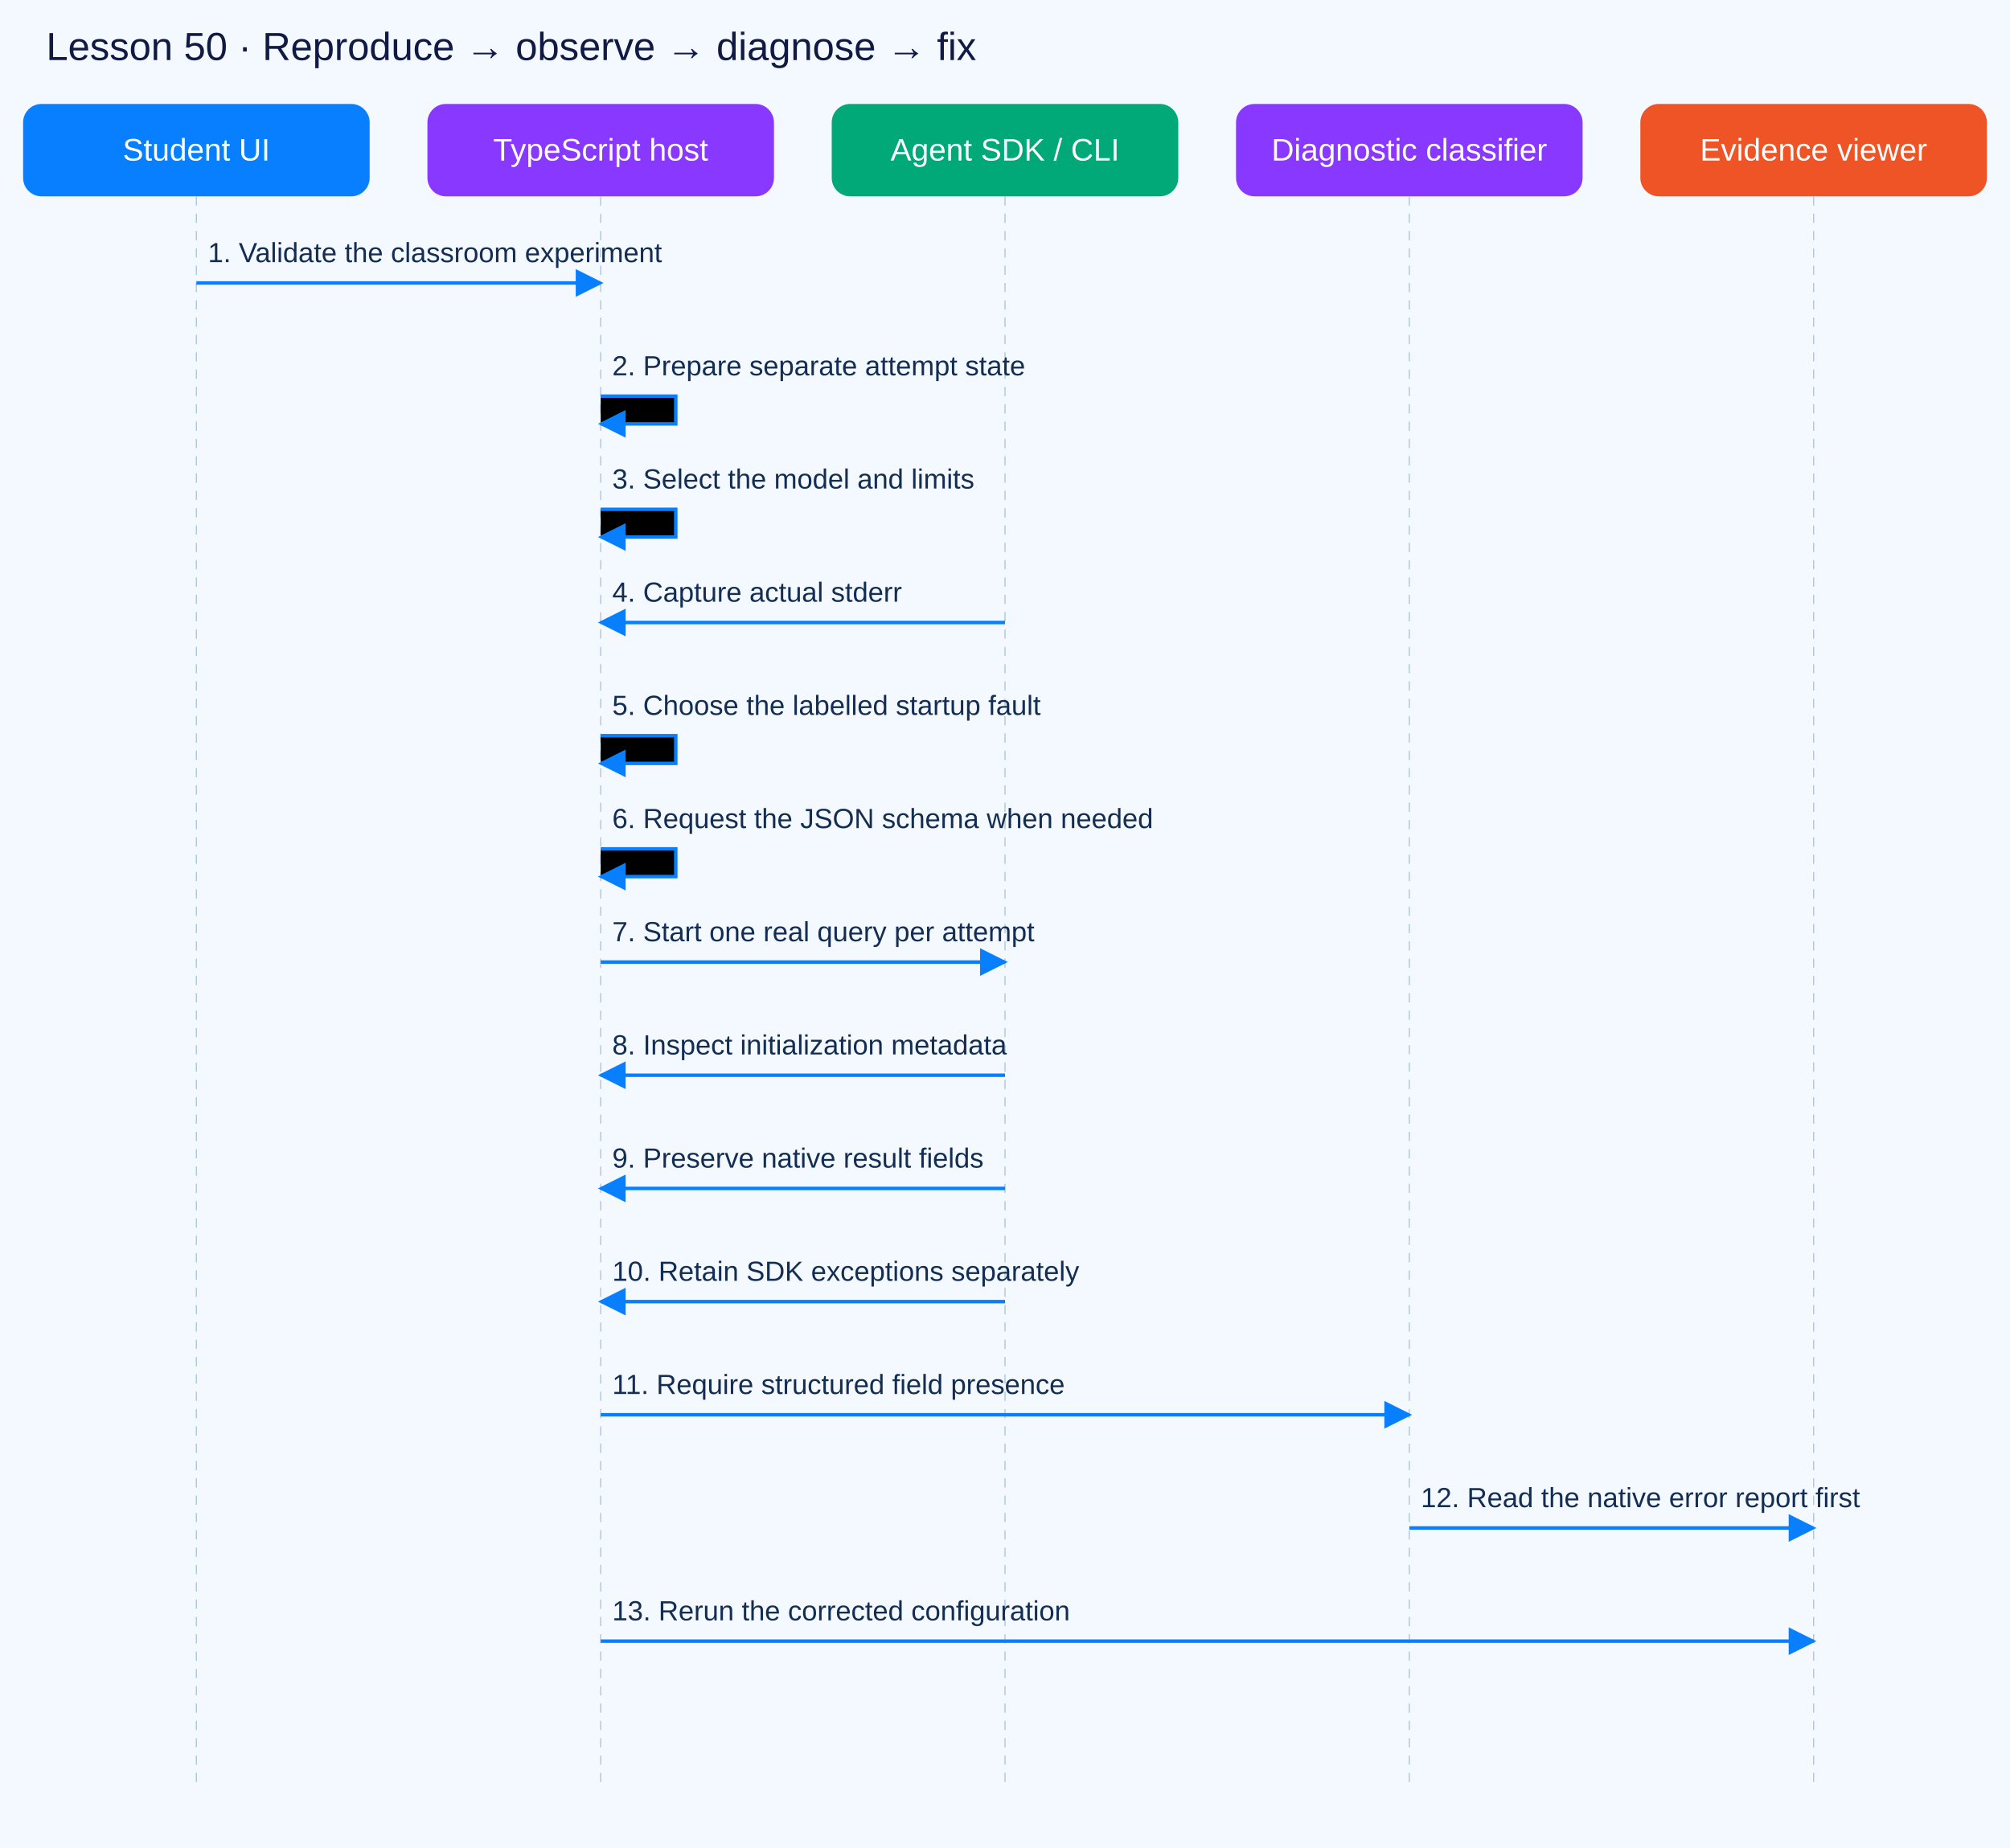
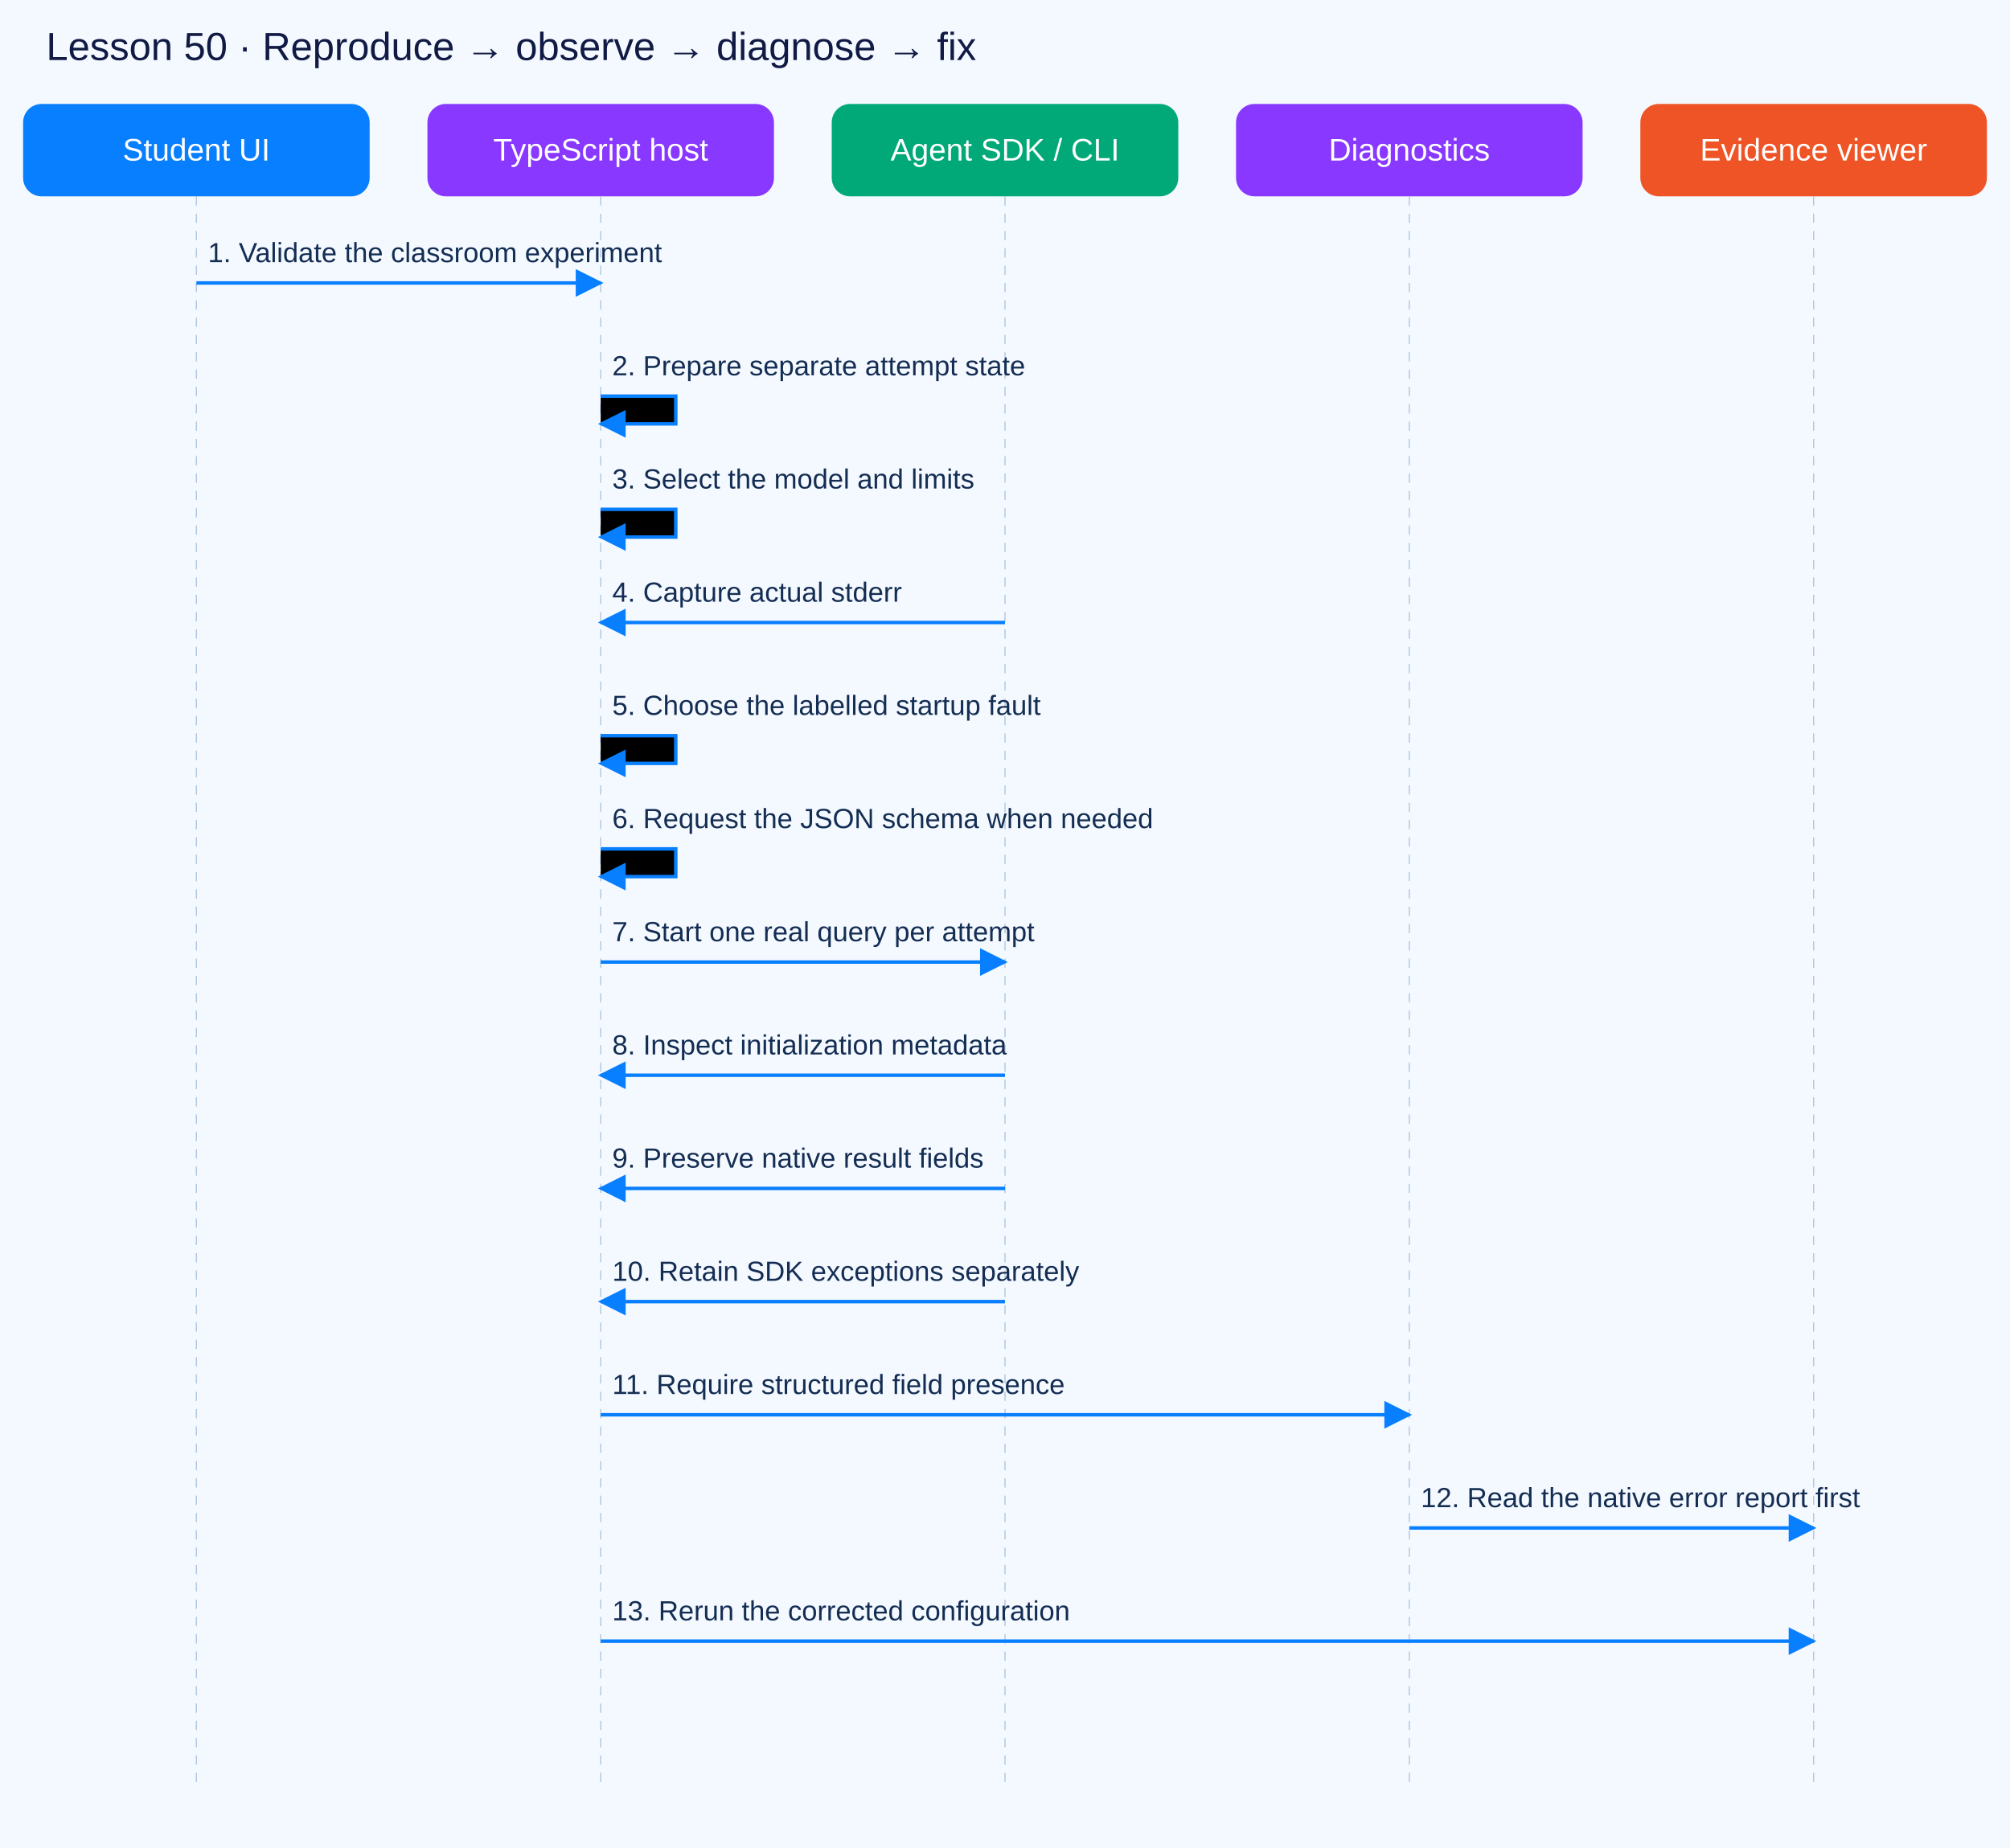
<svg xmlns="http://www.w3.org/2000/svg" width="1740" height="1600" viewBox="0 0 1740 1600">
  <defs>
    <marker id="arrow" viewBox="0 0 10 10" refX="9" refY="5" markerWidth="8" markerHeight="8" orient="auto">
      <path d="M0 0 L10 5 L0 10z" fill="#087fff" />
    </marker>
  </defs>
  <rect width="1740" height="1600" fill="#f4f9ff" />
  <text x="40" y="52" font-family="Arial" font-size="34" fill="#101a44">Lesson 50 · Reproduce → observe → diagnose → fix</text>
  <rect x="20" y="90" width="300" height="80" rx="16" fill="#087fff" />
  <text x="170" y="139" text-anchor="middle" font-family="Arial" font-size="27" fill="white">Student UI</text>
  <path d="M170 170 V1550" stroke="#aec6df" stroke-dasharray="8 7" />
  <rect x="370" y="90" width="300" height="80" rx="16" fill="#8838ff" />
  <text x="520" y="139" text-anchor="middle" font-family="Arial" font-size="27" fill="white">TypeScript host</text>
  <path d="M520 170 V1550" stroke="#aec6df" stroke-dasharray="8 7" />
  <rect x="720" y="90" width="300" height="80" rx="16" fill="#00a977" />
  <text x="870" y="139" text-anchor="middle" font-family="Arial" font-size="27" fill="white">Agent SDK / CLI</text>
  <path d="M870 170 V1550" stroke="#aec6df" stroke-dasharray="8 7" />
  <rect x="1070" y="90" width="300" height="80" rx="16" fill="#8838ff" />
-   <text x="1220" y="139" text-anchor="middle" font-family="Arial" font-size="27" fill="white">Diagnostic classifier</text>
+   <text x="1220" y="139" text-anchor="middle" font-family="Arial" font-size="27" fill="white">Diagnostics</text>
  <path d="M1220 170 V1550" stroke="#aec6df" stroke-dasharray="8 7" />
  <rect x="1420" y="90" width="300" height="80" rx="16" fill="#ee5425" />
  <text x="1570" y="139" text-anchor="middle" font-family="Arial" font-size="27" fill="white">Evidence viewer</text>
  <path d="M1570 170 V1550" stroke="#aec6df" stroke-dasharray="8 7" />
  <text x="180" y="227" fill="#142d53" font-family="Arial" font-size="24">1. Validate the classroom experiment</text>
  <path d="M170 245 H520" stroke="#087fff" stroke-width="3" marker-end="url(#arrow)" />
  <text x="530" y="325" fill="#142d53" font-family="Arial" font-size="24">2. Prepare separate attempt state</text>
  <path d="M520 343 h65 v24 h-65" stroke="#087fff" stroke-width="3" marker-end="url(#arrow)" />
  <text x="530" y="423" fill="#142d53" font-family="Arial" font-size="24">3. Select the model and limits</text>
  <path d="M520 441 h65 v24 h-65" stroke="#087fff" stroke-width="3" marker-end="url(#arrow)" />
  <text x="530" y="521" fill="#142d53" font-family="Arial" font-size="24">4. Capture actual stderr</text>
  <path d="M870 539 H520" stroke="#087fff" stroke-width="3" marker-end="url(#arrow)" />
  <text x="530" y="619" fill="#142d53" font-family="Arial" font-size="24">5. Choose the labelled startup fault</text>
  <path d="M520 637 h65 v24 h-65" stroke="#087fff" stroke-width="3" marker-end="url(#arrow)" />
  <text x="530" y="717" fill="#142d53" font-family="Arial" font-size="24">6. Request the JSON schema when needed</text>
  <path d="M520 735 h65 v24 h-65" stroke="#087fff" stroke-width="3" marker-end="url(#arrow)" />
  <text x="530" y="815" fill="#142d53" font-family="Arial" font-size="24">7. Start one real query per attempt</text>
  <path d="M520 833 H870" stroke="#087fff" stroke-width="3" marker-end="url(#arrow)" />
  <text x="530" y="913" fill="#142d53" font-family="Arial" font-size="24">8. Inspect initialization metadata</text>
  <path d="M870 931 H520" stroke="#087fff" stroke-width="3" marker-end="url(#arrow)" />
  <text x="530" y="1011" fill="#142d53" font-family="Arial" font-size="24">9. Preserve native result fields</text>
  <path d="M870 1029 H520" stroke="#087fff" stroke-width="3" marker-end="url(#arrow)" />
  <text x="530" y="1109" fill="#142d53" font-family="Arial" font-size="24">10. Retain SDK exceptions separately</text>
  <path d="M870 1127 H520" stroke="#087fff" stroke-width="3" marker-end="url(#arrow)" />
  <text x="530" y="1207" fill="#142d53" font-family="Arial" font-size="24">11. Require structured field presence</text>
  <path d="M520 1225 H1220" stroke="#087fff" stroke-width="3" marker-end="url(#arrow)" />
  <text x="1230" y="1305" fill="#142d53" font-family="Arial" font-size="24">12. Read the native error report first</text>
  <path d="M1220 1323 H1570" stroke="#087fff" stroke-width="3" marker-end="url(#arrow)" />
  <text x="530" y="1403" fill="#142d53" font-family="Arial" font-size="24">13. Rerun the corrected configuration</text>
  <path d="M520 1421 H1570" stroke="#087fff" stroke-width="3" marker-end="url(#arrow)" />
</svg>
